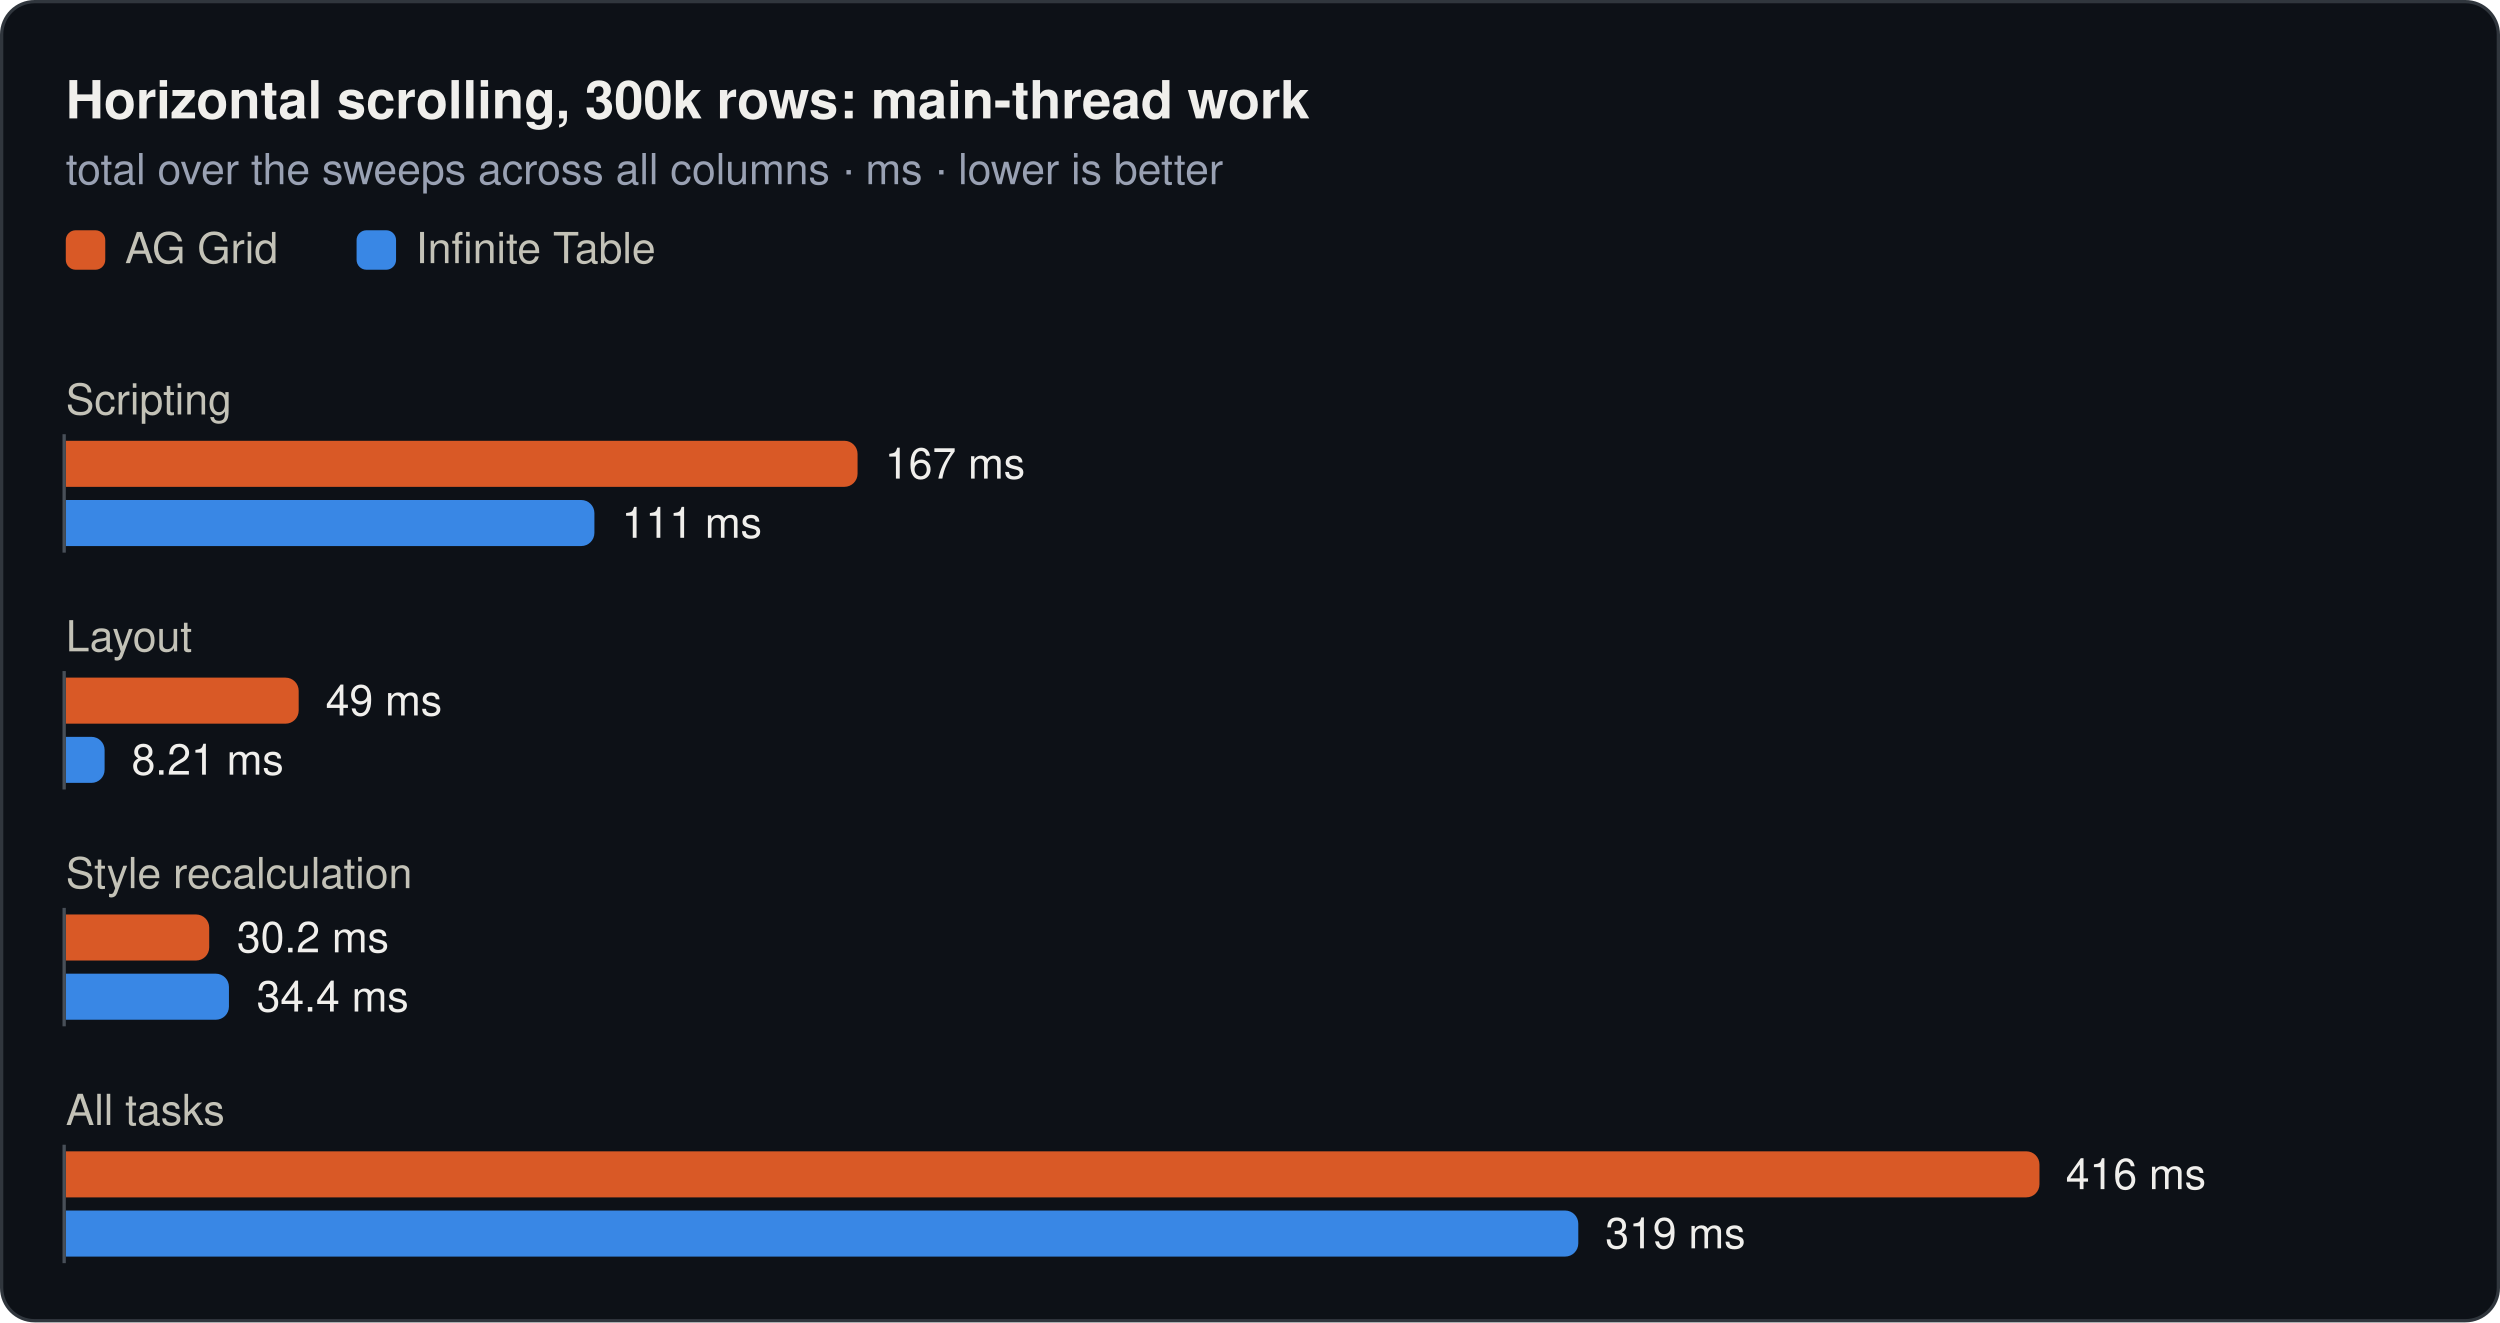
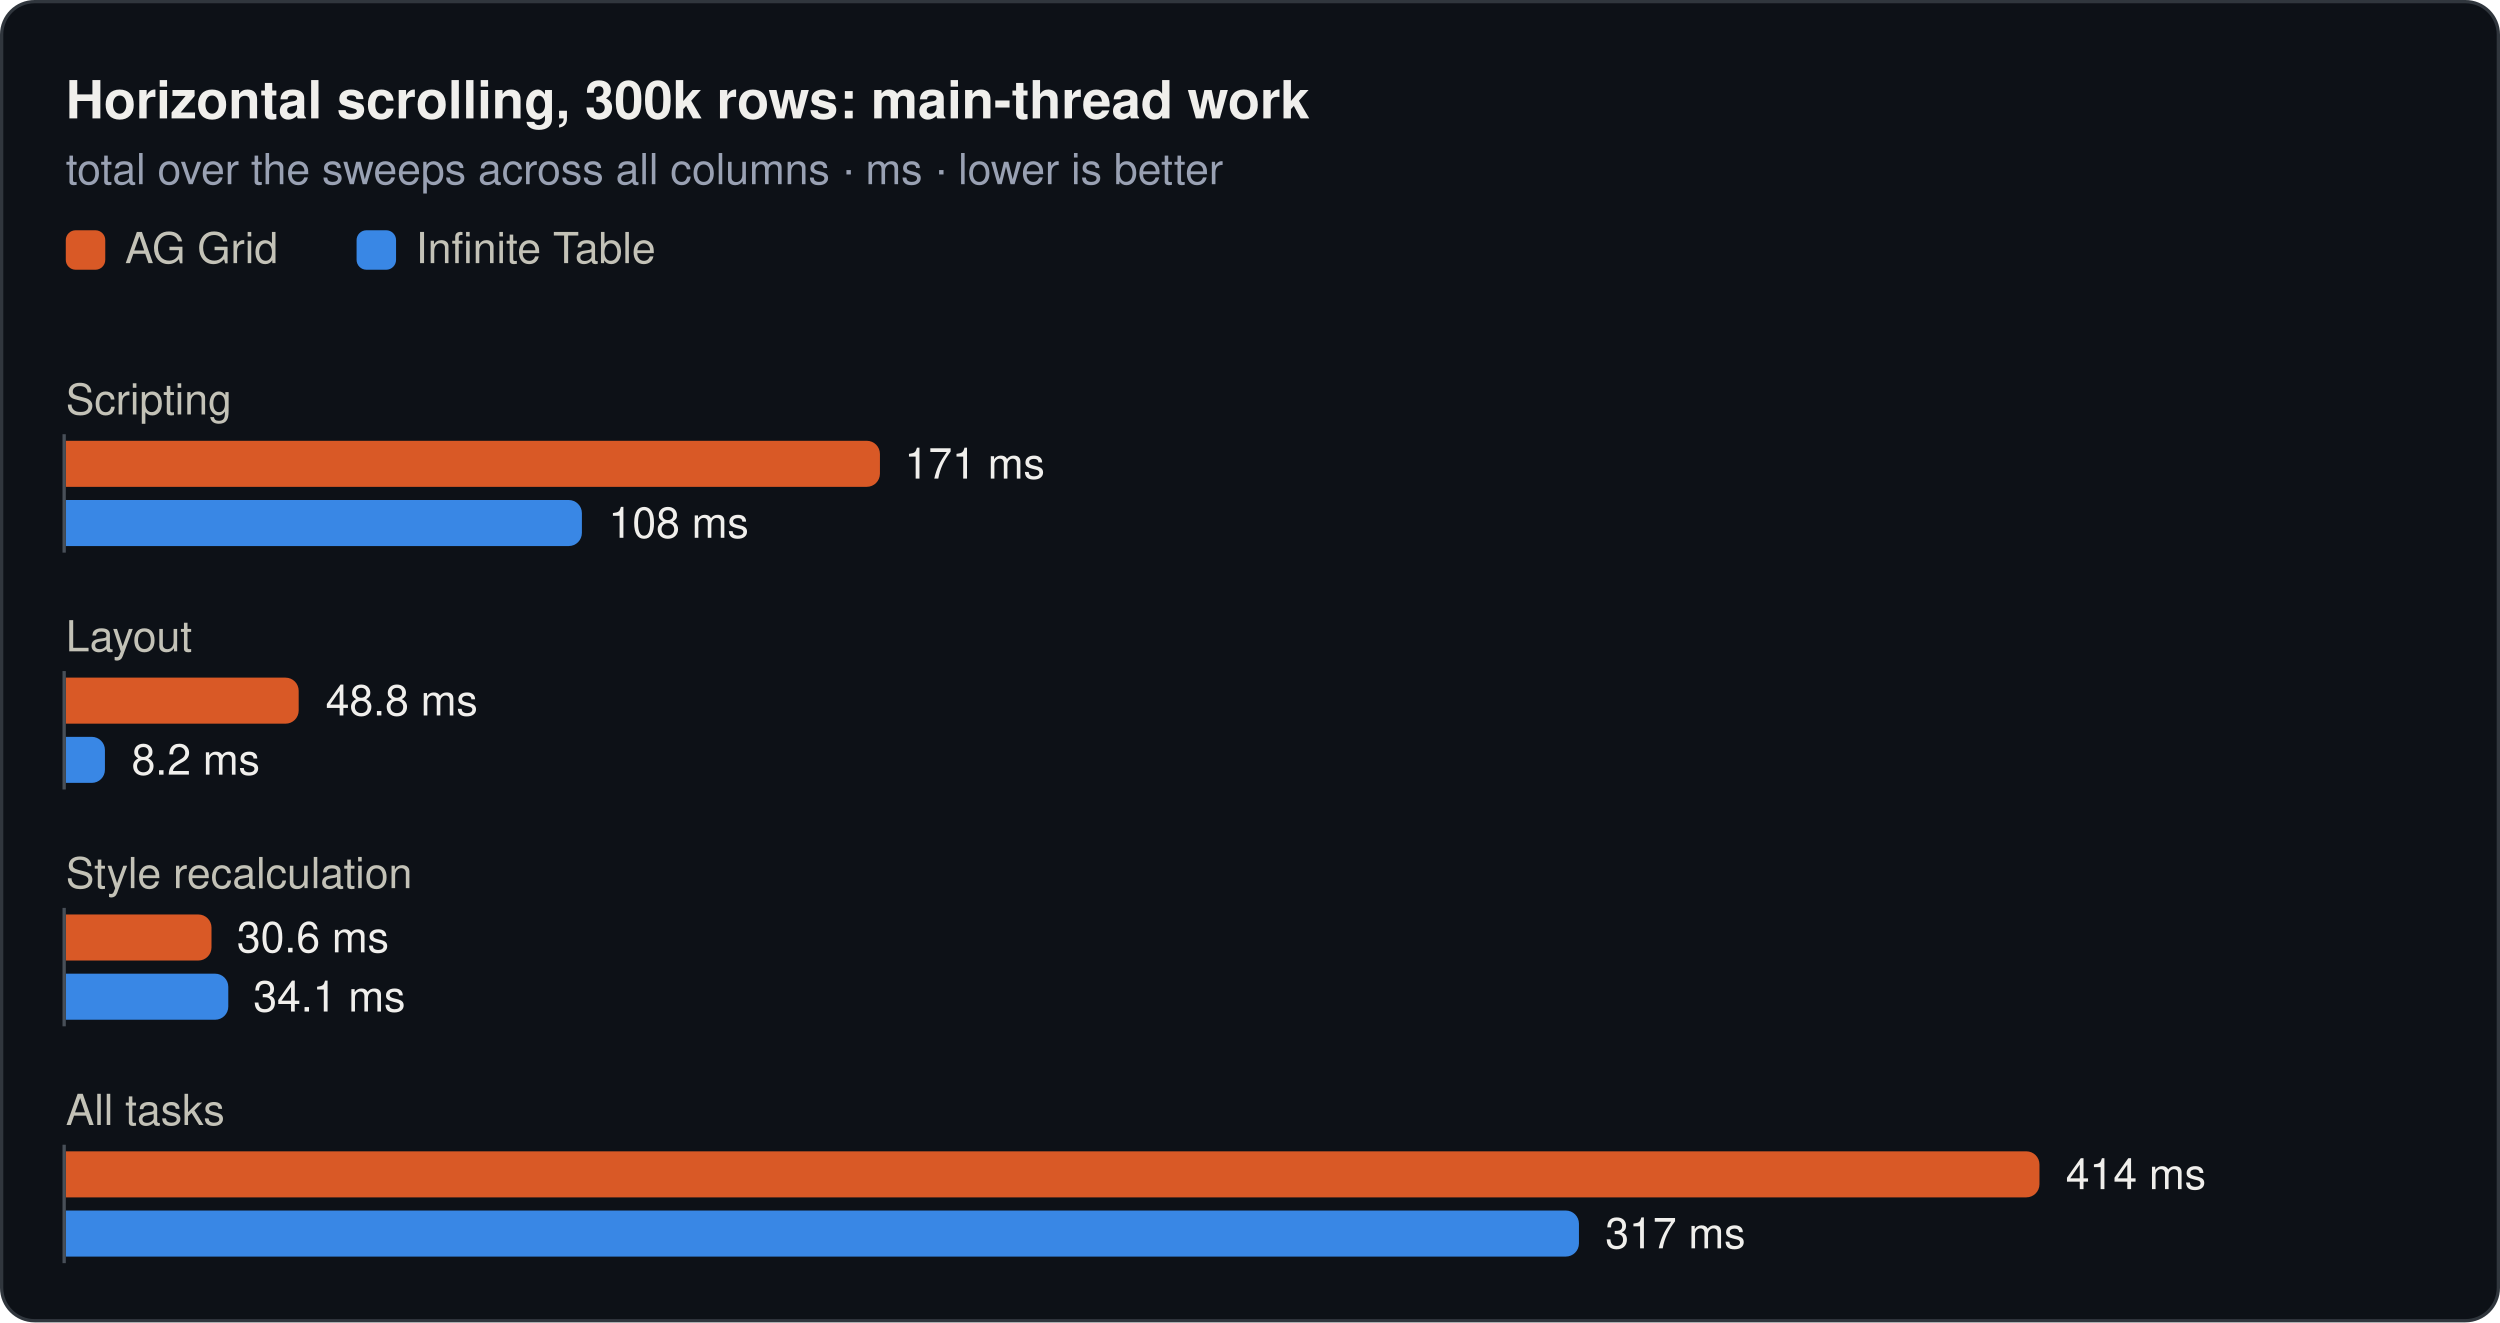
<svg xmlns="http://www.w3.org/2000/svg" width="760" height="402" viewBox="0 0 760 402" role="img">
  <rect x="0.5" y="0.5" width="759" height="401" rx="10" fill="#0d1117" stroke="#30363d" />
  <text x="20" y="36" font-family="system-ui, -apple-system, 'Segoe UI', Helvetica, Arial, sans-serif" font-size="16" font-weight="600" fill="#f0efec">Horizontal scrolling, 300k rows: main-thread work</text>
  <text x="20" y="56" font-family="system-ui, -apple-system, 'Segoe UI', Helvetica, Arial, sans-serif" font-size="13" fill="#99a1b3">total over the sweeps across all columns · ms · lower is better</text>
  <rect x="20" y="70" width="12" height="12" rx="3" fill="#d95926" />
  <text x="38" y="80" font-family="system-ui, -apple-system, 'Segoe UI', Helvetica, Arial, sans-serif" font-size="13" fill="#c3c2b7">AG Grid</text>
  <rect x="108.4" y="70" width="12" height="12" rx="3" fill="#3987e5" />
  <text x="126.4" y="80" font-family="system-ui, -apple-system, 'Segoe UI', Helvetica, Arial, sans-serif" font-size="13" fill="#c3c2b7">Infinite Table</text>
  <text x="20" y="126" font-family="system-ui, -apple-system, 'Segoe UI', Helvetica, Arial, sans-serif" font-size="13" fill="#c3c2b7">Scripting</text>
-   <path d="M20,134H256.7a4,4 0 0 1 4,4V144a4,4 0 0 1 -4,4H20Z" fill="#d95926" />
-   <text x="269" y="145.5" font-family="system-ui, -apple-system, 'Segoe UI', Helvetica, Arial, sans-serif" font-size="13" fill="#f0efec">167 ms</text>
-   <path d="M20,152H176.7a4,4 0 0 1 4,4V162a4,4 0 0 1 -4,4H20Z" fill="#3987e5" />
-   <text x="189" y="163.5" font-family="system-ui, -apple-system, 'Segoe UI', Helvetica, Arial, sans-serif" font-size="13" fill="#f0efec">111 ms</text>
+   <path d="M20,134H263.5a4,4 0 0 1 4,4V144a4,4 0 0 1 -4,4H20Z" fill="#d95926" />
+   <text x="275" y="145.5" font-family="system-ui, -apple-system, 'Segoe UI', Helvetica, Arial, sans-serif" font-size="13" fill="#f0efec">171 ms</text>
+   <path d="M20,152H172.9a4,4 0 0 1 4,4V162a4,4 0 0 1 -4,4H20Z" fill="#3987e5" />
+   <text x="185" y="163.5" font-family="system-ui, -apple-system, 'Segoe UI', Helvetica, Arial, sans-serif" font-size="13" fill="#f0efec">108 ms</text>
  <line x1="19.5" y1="132" x2="19.5" y2="168" stroke="#484f58" stroke-width="1" />
  <text x="20" y="198" font-family="system-ui, -apple-system, 'Segoe UI', Helvetica, Arial, sans-serif" font-size="13" fill="#c3c2b7">Layout</text>
  <path d="M20,206H86.8a4,4 0 0 1 4,4V216a4,4 0 0 1 -4,4H20Z" fill="#d95926" />
-   <text x="99" y="217.5" font-family="system-ui, -apple-system, 'Segoe UI', Helvetica, Arial, sans-serif" font-size="13" fill="#f0efec">49 ms</text>
-   <path d="M20,224H27.8a4,4 0 0 1 4,4V234a4,4 0 0 1 -4,4H20Z" fill="#3987e5" />
-   <text x="40" y="235.5" font-family="system-ui, -apple-system, 'Segoe UI', Helvetica, Arial, sans-serif" font-size="13" fill="#f0efec">8.21 ms</text>
+   <text x="99" y="217.5" font-family="system-ui, -apple-system, 'Segoe UI', Helvetica, Arial, sans-serif" font-size="13" fill="#f0efec">48.8 ms</text>
+   <path d="M20,224H27.9a4,4 0 0 1 4,4V234a4,4 0 0 1 -4,4H20Z" fill="#3987e5" />
+   <text x="40" y="235.5" font-family="system-ui, -apple-system, 'Segoe UI', Helvetica, Arial, sans-serif" font-size="13" fill="#f0efec">8.2 ms</text>
  <line x1="19.5" y1="204" x2="19.5" y2="240" stroke="#484f58" stroke-width="1" />
  <text x="20" y="270" font-family="system-ui, -apple-system, 'Segoe UI', Helvetica, Arial, sans-serif" font-size="13" fill="#c3c2b7">Style recalculation</text>
-   <path d="M20,278H59.6a4,4 0 0 1 4,4V288a4,4 0 0 1 -4,4H20Z" fill="#d95926" />
-   <text x="72" y="289.5" font-family="system-ui, -apple-system, 'Segoe UI', Helvetica, Arial, sans-serif" font-size="13" fill="#f0efec">30.2 ms</text>
-   <path d="M20,296H65.6a4,4 0 0 1 4,4V306a4,4 0 0 1 -4,4H20Z" fill="#3987e5" />
-   <text x="78" y="307.5" font-family="system-ui, -apple-system, 'Segoe UI', Helvetica, Arial, sans-serif" font-size="13" fill="#f0efec">34.4 ms</text>
+   <path d="M20,278H60.3a4,4 0 0 1 4,4V288a4,4 0 0 1 -4,4H20Z" fill="#d95926" />
+   <text x="72" y="289.5" font-family="system-ui, -apple-system, 'Segoe UI', Helvetica, Arial, sans-serif" font-size="13" fill="#f0efec">30.6 ms</text>
+   <path d="M20,296H65.4a4,4 0 0 1 4,4V306a4,4 0 0 1 -4,4H20Z" fill="#3987e5" />
+   <text x="77" y="307.5" font-family="system-ui, -apple-system, 'Segoe UI', Helvetica, Arial, sans-serif" font-size="13" fill="#f0efec">34.1 ms</text>
  <line x1="19.5" y1="276" x2="19.5" y2="312" stroke="#484f58" stroke-width="1" />
  <text x="20" y="342" font-family="system-ui, -apple-system, 'Segoe UI', Helvetica, Arial, sans-serif" font-size="13" fill="#c3c2b7">All tasks</text>
  <path d="M20,350H616a4,4 0 0 1 4,4V360a4,4 0 0 1 -4,4H20Z" fill="#d95926" />
-   <text x="628" y="361.5" font-family="system-ui, -apple-system, 'Segoe UI', Helvetica, Arial, sans-serif" font-size="13" fill="#f0efec">416 ms</text>
-   <path d="M20,368H475.8a4,4 0 0 1 4,4V378a4,4 0 0 1 -4,4H20Z" fill="#3987e5" />
-   <text x="488" y="379.5" font-family="system-ui, -apple-system, 'Segoe UI', Helvetica, Arial, sans-serif" font-size="13" fill="#f0efec">319 ms</text>
+   <text x="628" y="361.5" font-family="system-ui, -apple-system, 'Segoe UI', Helvetica, Arial, sans-serif" font-size="13" fill="#f0efec">414 ms</text>
+   <path d="M20,368H476a4,4 0 0 1 4,4V378a4,4 0 0 1 -4,4H20Z" fill="#3987e5" />
+   <text x="488" y="379.5" font-family="system-ui, -apple-system, 'Segoe UI', Helvetica, Arial, sans-serif" font-size="13" fill="#f0efec">317 ms</text>
  <line x1="19.5" y1="348" x2="19.5" y2="384" stroke="#484f58" stroke-width="1" />
</svg>
